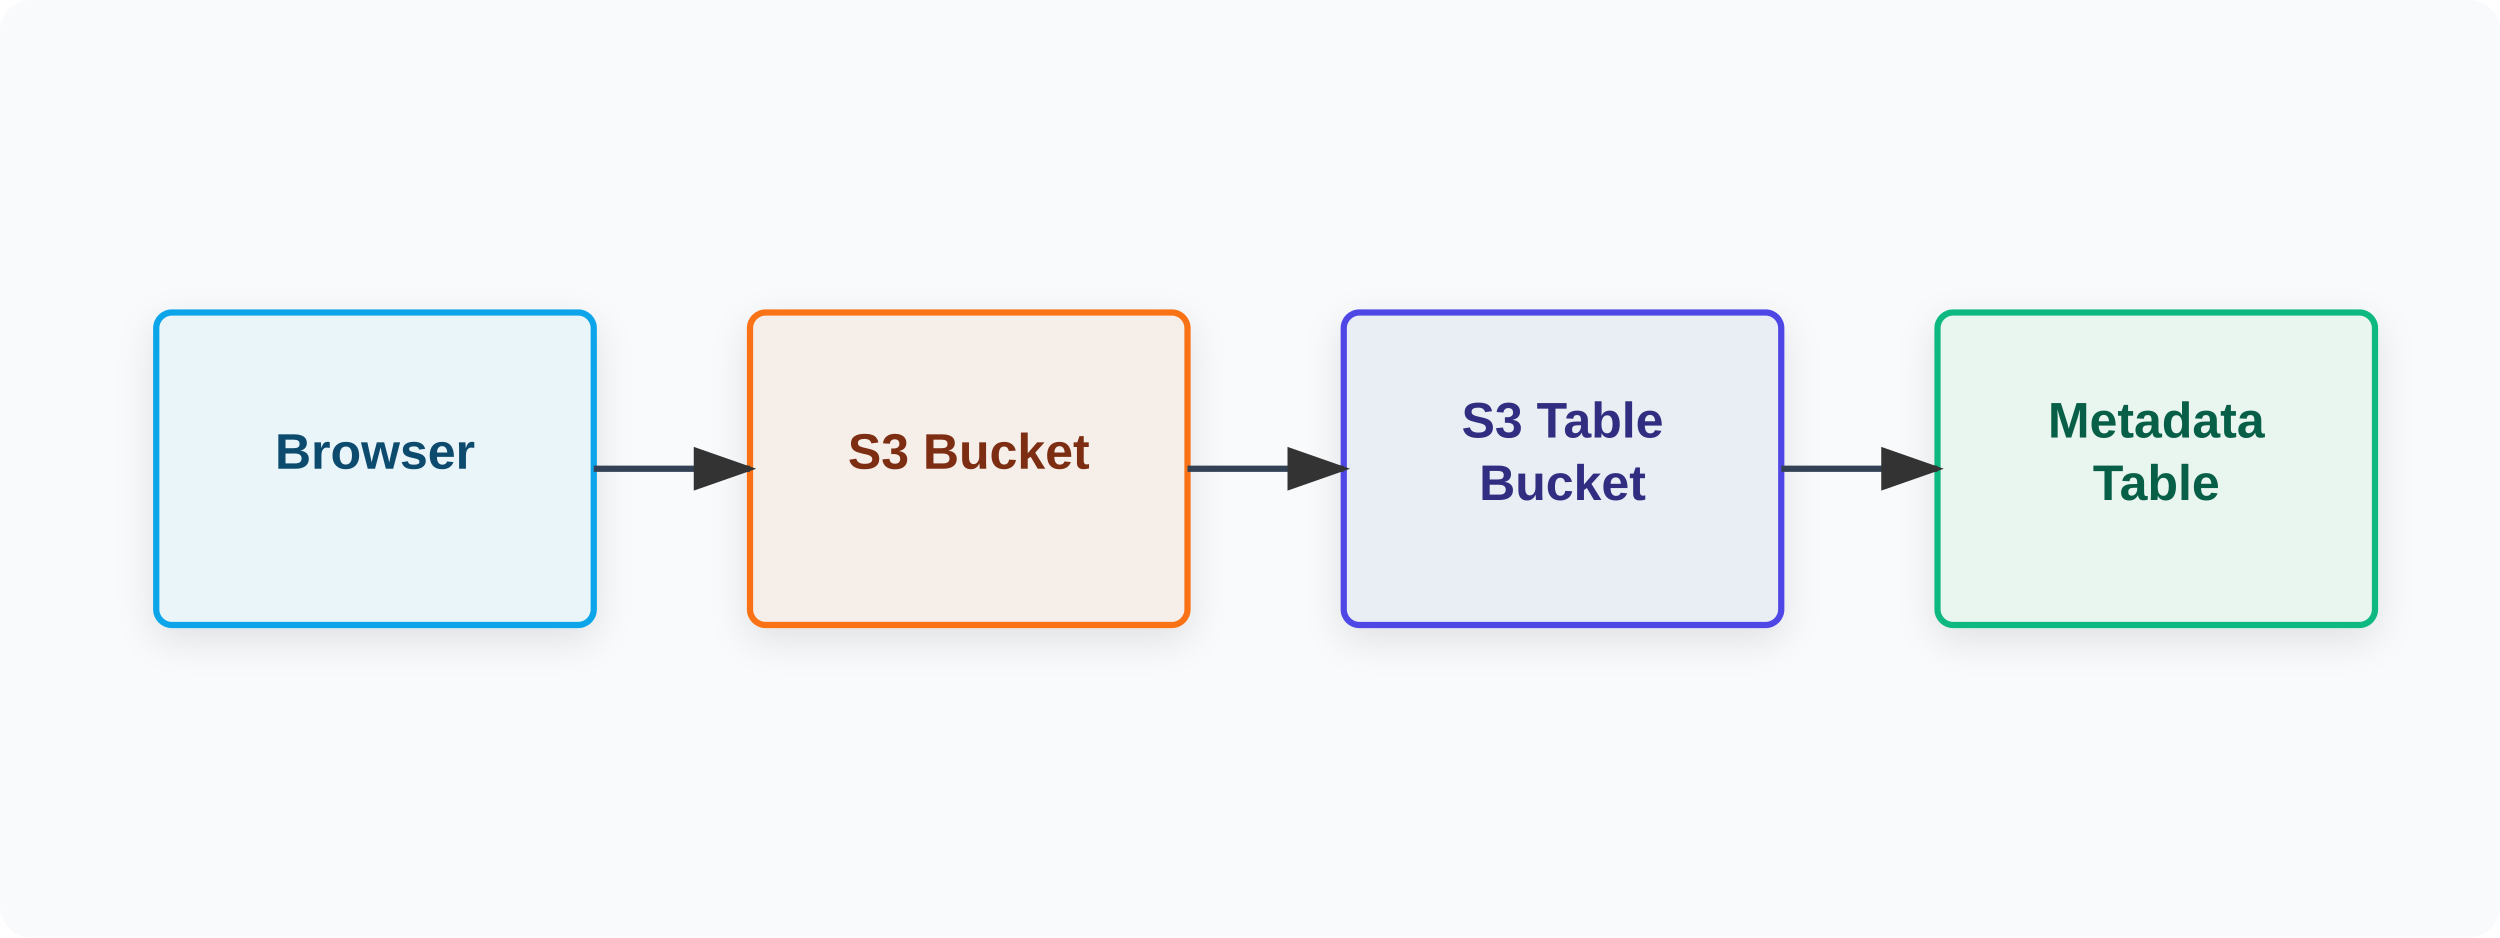
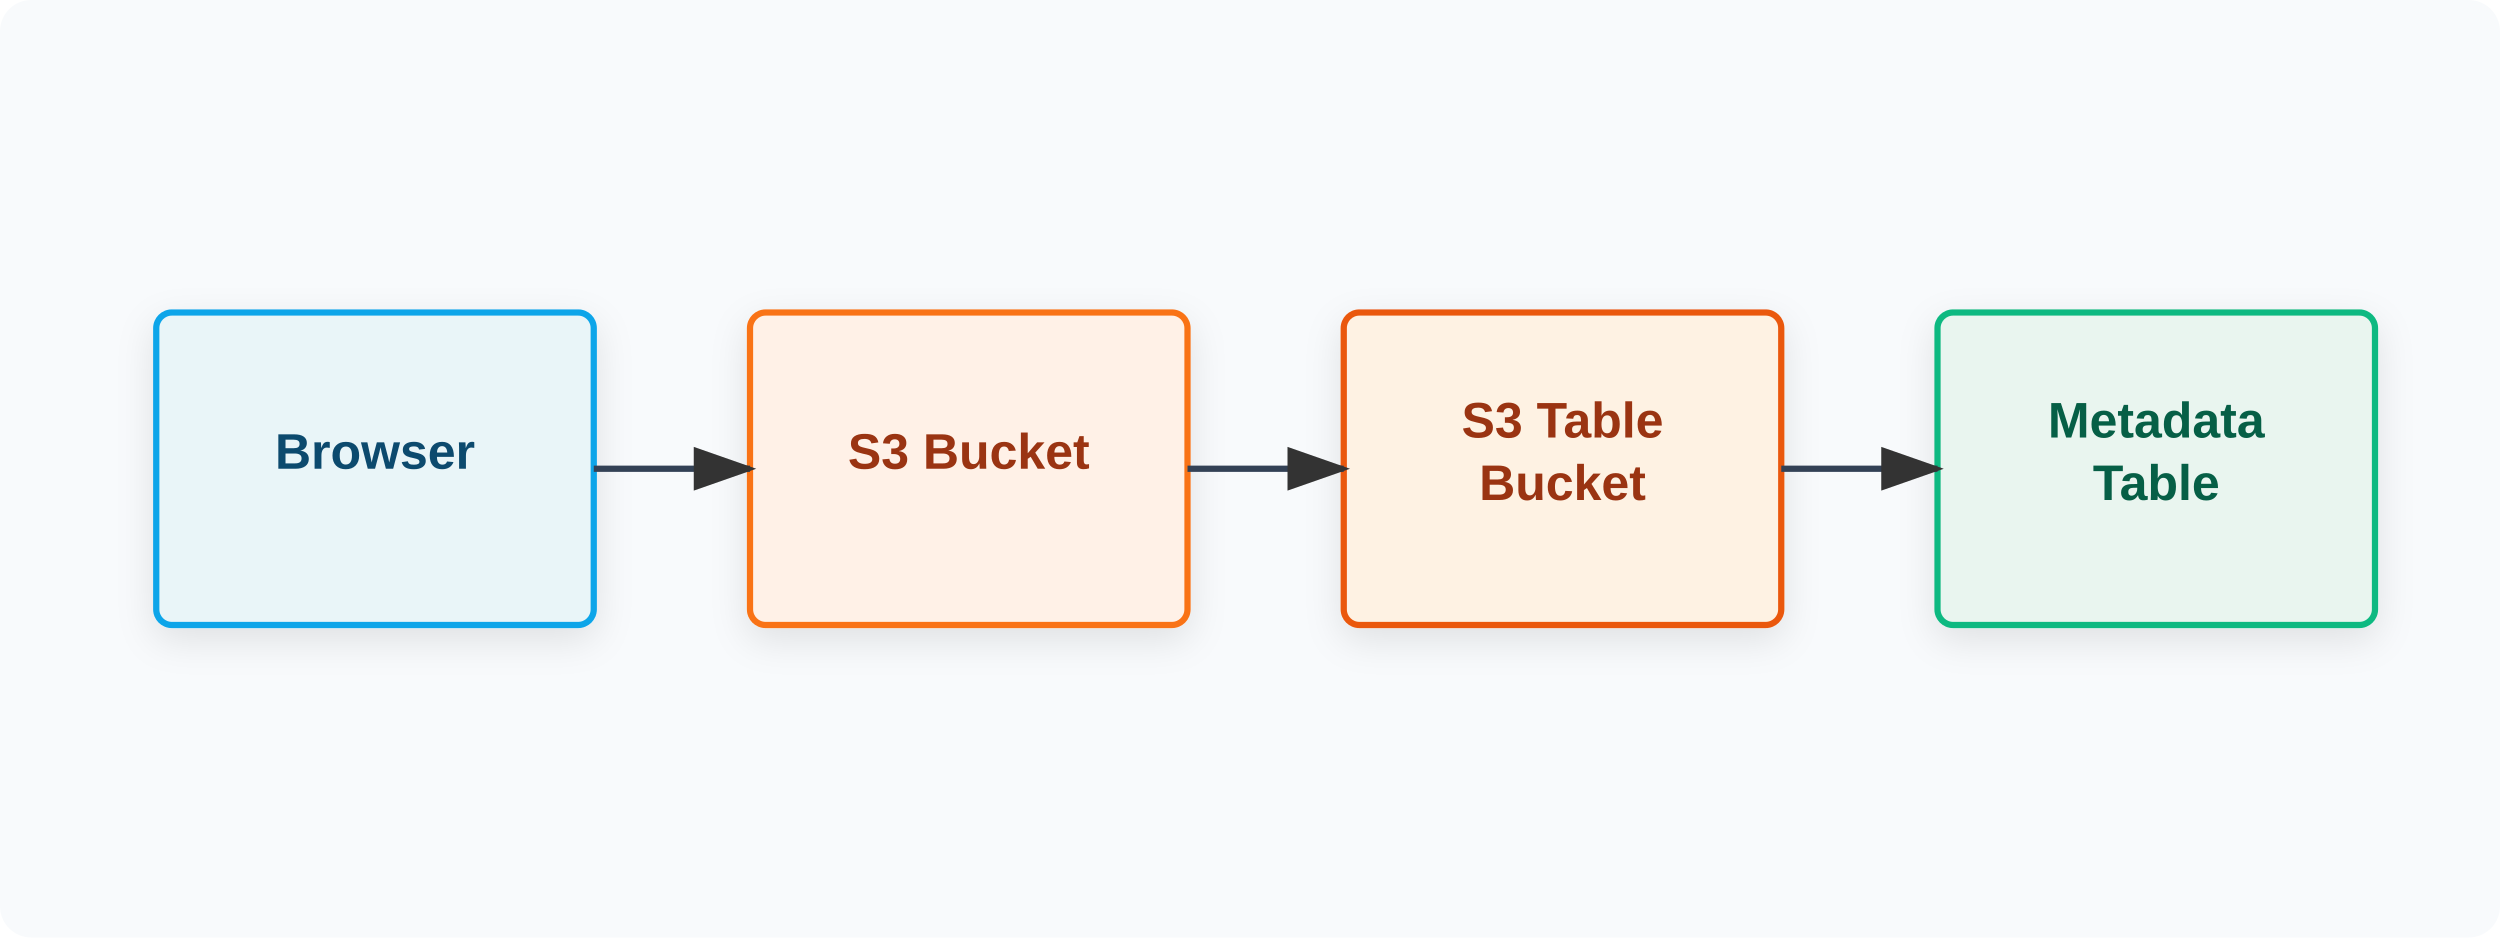
<svg xmlns="http://www.w3.org/2000/svg" width="800" height="300">
  <defs>
    <marker id="arrowhead" markerWidth="10" markerHeight="7" refX="9" refY="3.5" orient="auto">
      <polygon points="0 0, 10 3.5, 0 7" fill="#333" />
    </marker>
  </defs>
  <rect width="100%" height="100%" fill="#f8fafc" rx="10" ry="10" />
  <rect x="50" y="100" width="140" height="100" rx="5" ry="5" fill="#e9f5f8" filter="drop-shadow(0px 4px 6px rgba(0, 0, 0, 0.1))" stroke="#0ea5e9" stroke-width="2" />
  <text x="120" y="150" text-anchor="middle" font-family="Arial, sans-serif" font-weight="bold" font-size="16" fill="#0c4a6e">Browser</text>
-   <rect x="240" y="100" width="140" height="100" rx="5" ry="5" fill="#f5eee9" filter="drop-shadow(0px 4px 6px rgba(0, 0, 0, 0.1))" stroke="#f97316" stroke-width="2" />
-   <text x="310" y="150" text-anchor="middle" font-family="Arial, sans-serif" font-weight="bold" font-size="16" fill="#7c2d12">S3 Bucket</text>
-   <rect x="430" y="100" width="140" height="100" rx="5" ry="5" fill="#e9eef5" filter="drop-shadow(0px 4px 6px rgba(0, 0, 0, 0.1))" stroke="#4f46e5" stroke-width="2" />
-   <text x="500" y="140" text-anchor="middle" font-family="Arial, sans-serif" font-weight="bold" font-size="16" fill="#312e81">S3 Table</text>
-   <text x="500" y="160" text-anchor="middle" font-family="Arial, sans-serif" font-weight="bold" font-size="16" fill="#312e81">Bucket</text>
+   <rect x="240" y="100" width="140" height="100" rx="5" ry="5" fill="#fff1e7" filter="drop-shadow(0px 4px 6px rgba(0, 0, 0, 0.1))" stroke="#f97316" stroke-width="2" />
+   <text x="310" y="150" text-anchor="middle" font-family="Arial, sans-serif" font-weight="bold" font-size="16" fill="#9a3412">S3 Bucket</text>
+   <rect x="430" y="100" width="140" height="100" rx="5" ry="5" fill="#fef2e3" filter="drop-shadow(0px 4px 6px rgba(0, 0, 0, 0.1))" stroke="#ea580c" stroke-width="2" />
+   <text x="500" y="140" text-anchor="middle" font-family="Arial, sans-serif" font-weight="bold" font-size="16" fill="#9a3412">S3 Table</text>
+   <text x="500" y="160" text-anchor="middle" font-family="Arial, sans-serif" font-weight="bold" font-size="16" fill="#9a3412">Bucket</text>
  <rect x="620" y="100" width="140" height="100" rx="5" ry="5" fill="#e9f5ef" filter="drop-shadow(0px 4px 6px rgba(0, 0, 0, 0.1))" stroke="#10b981" stroke-width="2" />
  <text x="690" y="140" text-anchor="middle" font-family="Arial, sans-serif" font-weight="bold" font-size="16" fill="#065f46">Metadata</text>
  <text x="690" y="160" text-anchor="middle" font-family="Arial, sans-serif" font-weight="bold" font-size="16" fill="#065f46">Table</text>
  <line x1="190" y1="150" x2="240" y2="150" stroke="#334155" stroke-width="2" marker-end="url(#arrowhead)" />
  <line x1="380" y1="150" x2="430" y2="150" stroke="#334155" stroke-width="2" marker-end="url(#arrowhead)" />
  <line x1="570" y1="150" x2="620" y2="150" stroke="#334155" stroke-width="2" marker-end="url(#arrowhead)" />
</svg>
